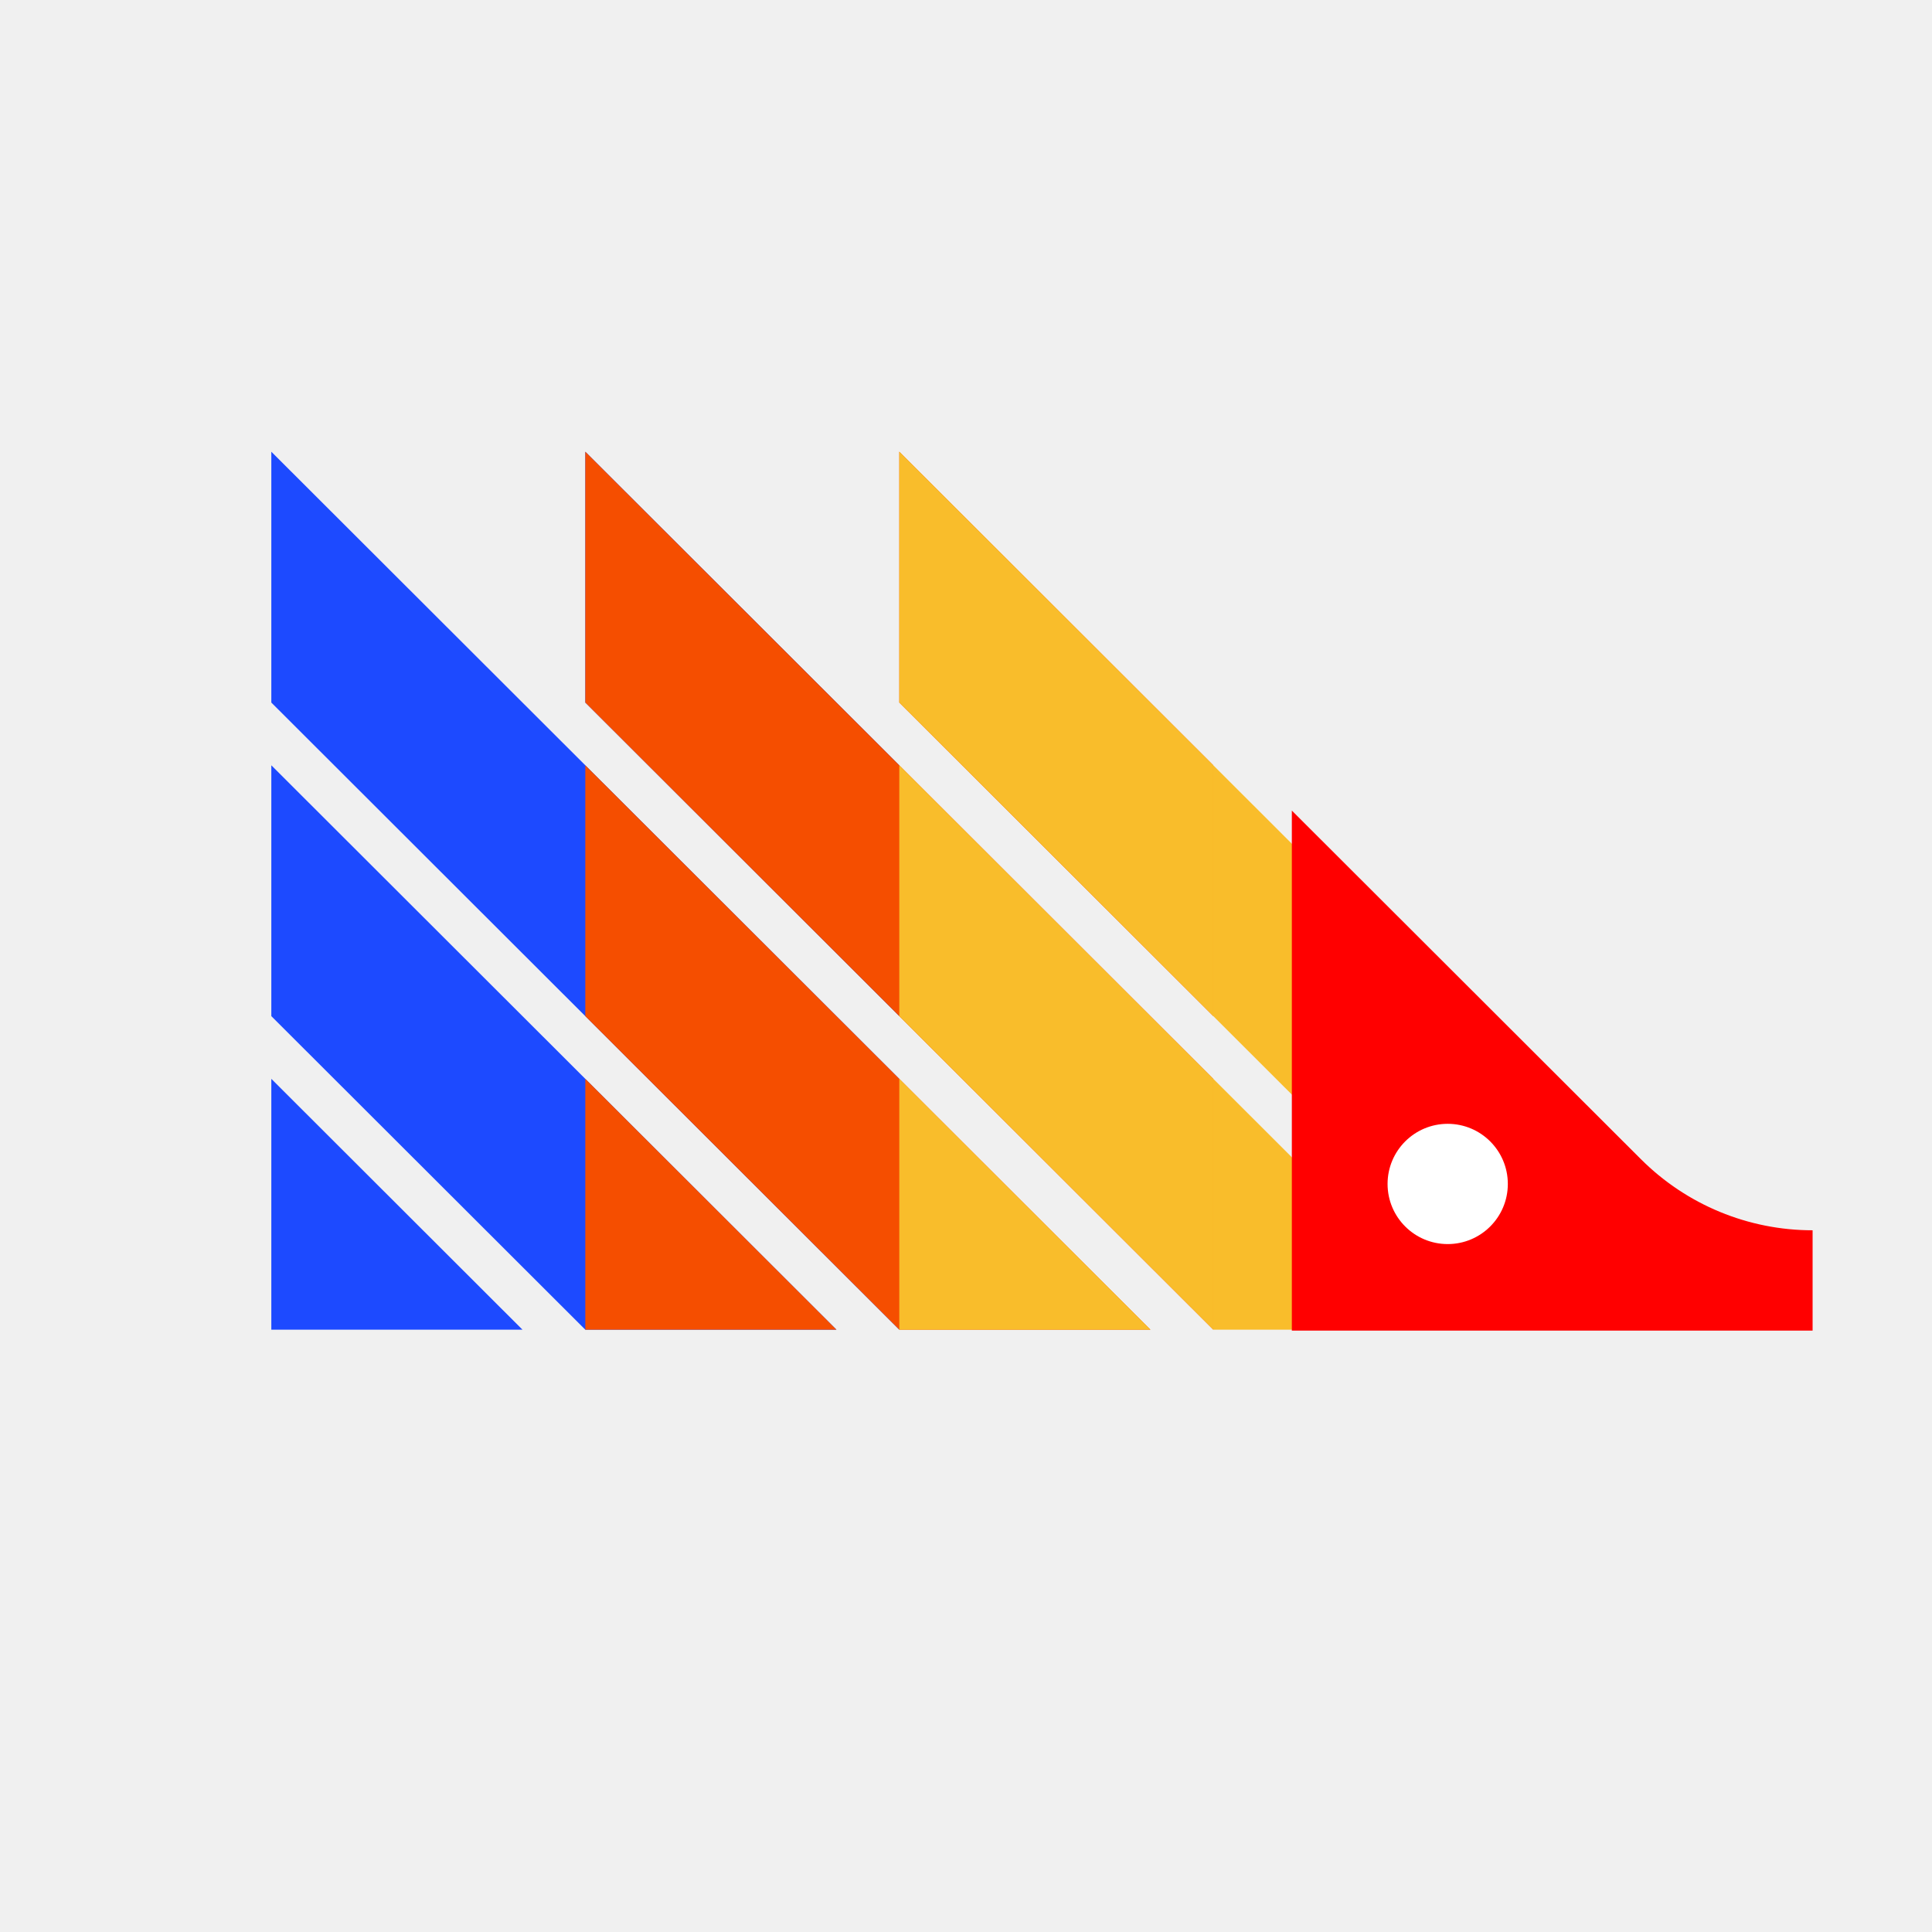
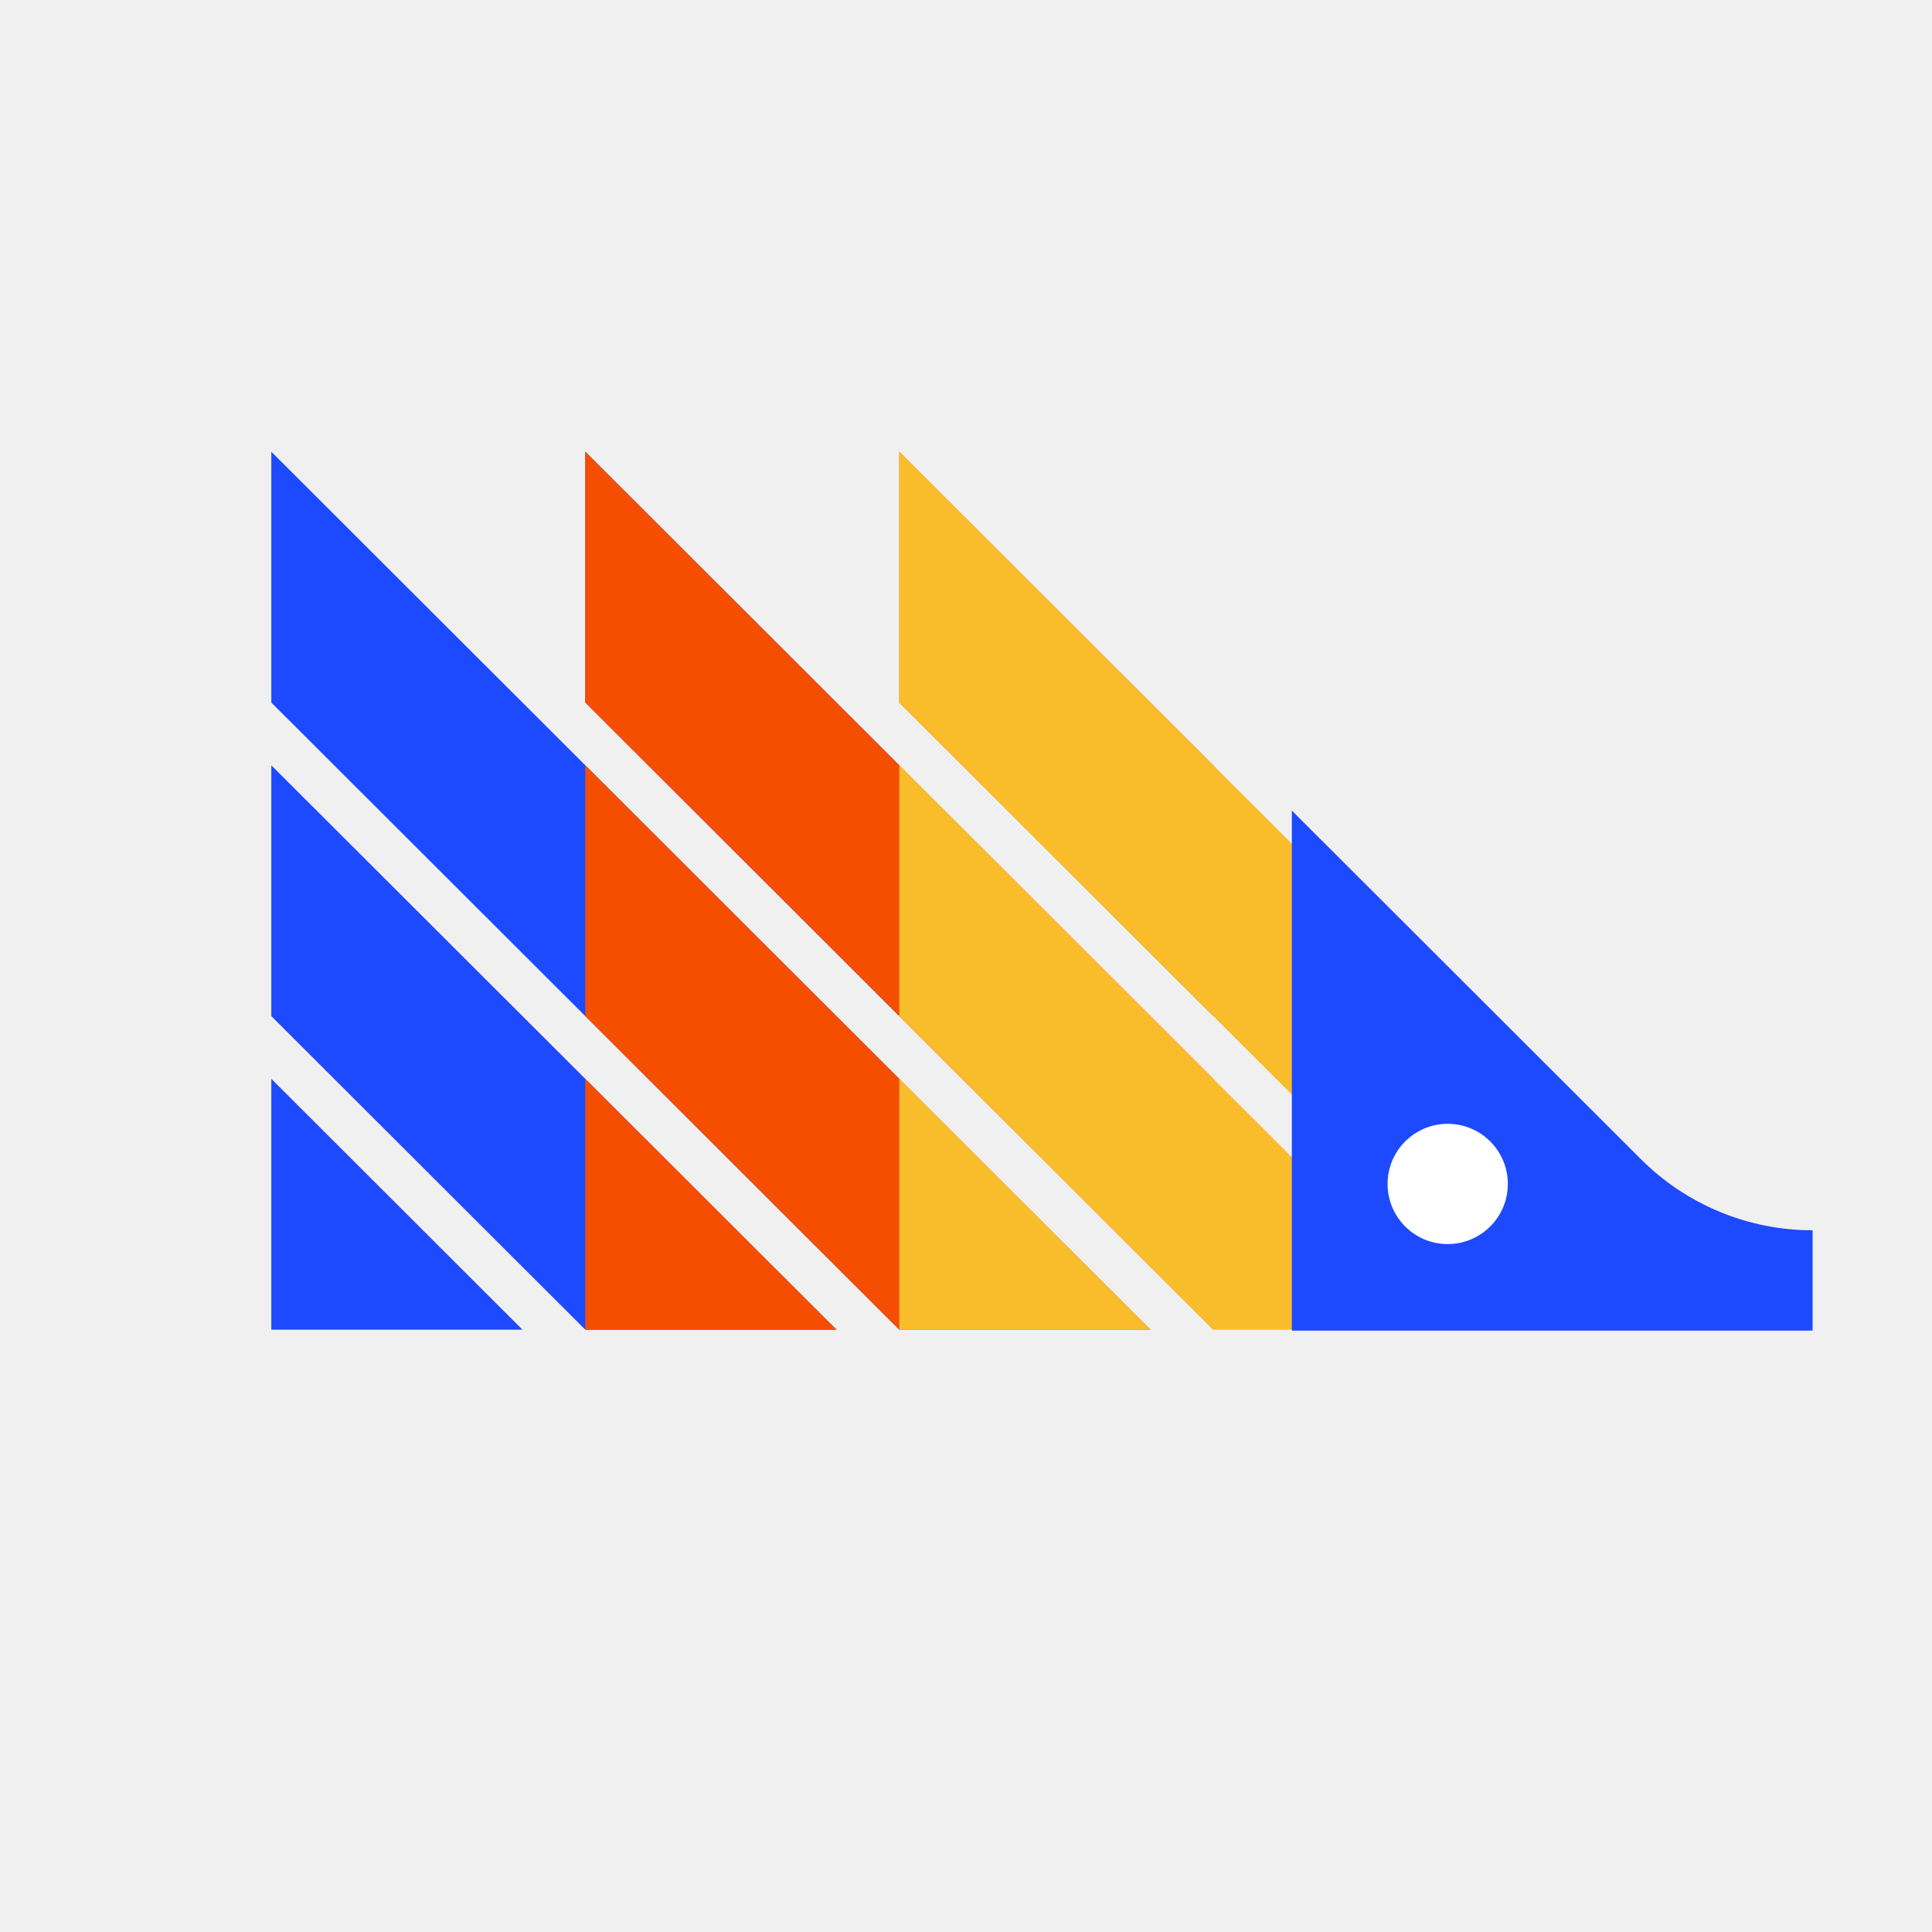
<svg xmlns="http://www.w3.org/2000/svg" width="131" height="131" fill="none" version="1.1" id="svg8">
  <defs id="defs12" />
  <path d="m 18.397,90.161 h 17.032 l -17.032,-17.01 z m 21.29,-38.27 -21.29,-21.262 v 17.008 l 21.29,21.263 v -17.01 z m -21.29,0 v 17.009 l 21.29,21.26 v -17.007 z m 42.58,0 -21.29,-21.262 v 17.008 l 21.29,21.262 v -17.01 z m -21.29,38.27 h 17.03 l -17.03,-17.01 z m 0,-38.27 v 17.009 l 21.29,21.26 v -17.007 z" fill="#000" id="path6" style="fill:#1d4aff;fill-opacity:1" />
  <path d="m 39.687,90.161 h 17.032 l -17.032,-17.01 z m 21.29,-38.27 -21.29,-21.262 v 17.008 l 21.29,21.263 v -17.01 z m -21.29,0 v 17.009 l 21.29,21.26 V 73.153 Z m 42.58,0 -21.29,-21.262 v 17.008 l 21.29,21.262 v -17.01 z m -21.29,38.27 h 17.03 l -17.03,-17.01 z m 0,-38.27 v 17.009 l 21.29,21.26 V 73.153 Z" fill="#000" id="path6-6" style="fill:#f54e00;fill-opacity:1" />
  <path style="fill:#f9bd2b;fill-opacity:1" d="m 82.267,51.889 v 17.009 l 21.29,21.26 v -17.007 z" id="path2923" />
  <path style="fill:#f9bd2b;fill-opacity:1" d="m 82.267,90.159 h 17.03 l -17.03,-17.01 z" id="path2921" />
  <path style="fill:#f9bd2b;fill-opacity:1" d="m 60.977,51.889 v 17.009 l 21.29,21.26 v -17.007 z" id="path2917" />
  <path style="fill:#f9bd2b;fill-opacity:1" d="m 82.267,51.889 -21.29,-21.262 v 17.008 l 21.29,21.263 v -17.01 z" id="path2915" />
  <path style="fill:#f9bd2b;fill-opacity:1" d="m 60.977,90.159 h 17.032 l -17.032,-17.01 z" id="path6-8" />
-   <path fill-rule="evenodd" clip-rule="evenodd" d="m 111.275,78.61 a 16.457,16.457 0 0 0 11.629,4.81 v 6.803 H 87.594 V 54.962 L 111.275,78.611 Z m -10.056,1.408 a 3.404,3.404 0 0 1 -3.406,3.402 3.404,3.404 0 0 1 -3.406,-3.402 3.404,3.404 0 0 1 3.406,-3.402 3.404,3.404 0 0 1 3.406,3.402 z" fill="#000000" id="path4" style="fill:#ff0000;fill-opacity:1" />
+   <path fill-rule="evenodd" clip-rule="evenodd" d="m 111.275,78.61 a 16.457,16.457 0 0 0 11.629,4.81 v 6.803 H 87.594 V 54.962 L 111.275,78.611 Z m -10.056,1.408 a 3.404,3.404 0 0 1 -3.406,3.402 3.404,3.404 0 0 1 -3.406,-3.402 3.404,3.404 0 0 1 3.406,-3.402 3.404,3.404 0 0 1 3.406,3.402 z" fill="#000000" id="path4" style="fill:#1d4aff;fill-opacity:1" />
  <circle style="opacity:1;fill:#ffffff;stroke-width:1.16" id="path2820" cx="98.162" cy="80.278" r="4.077" />
</svg>
